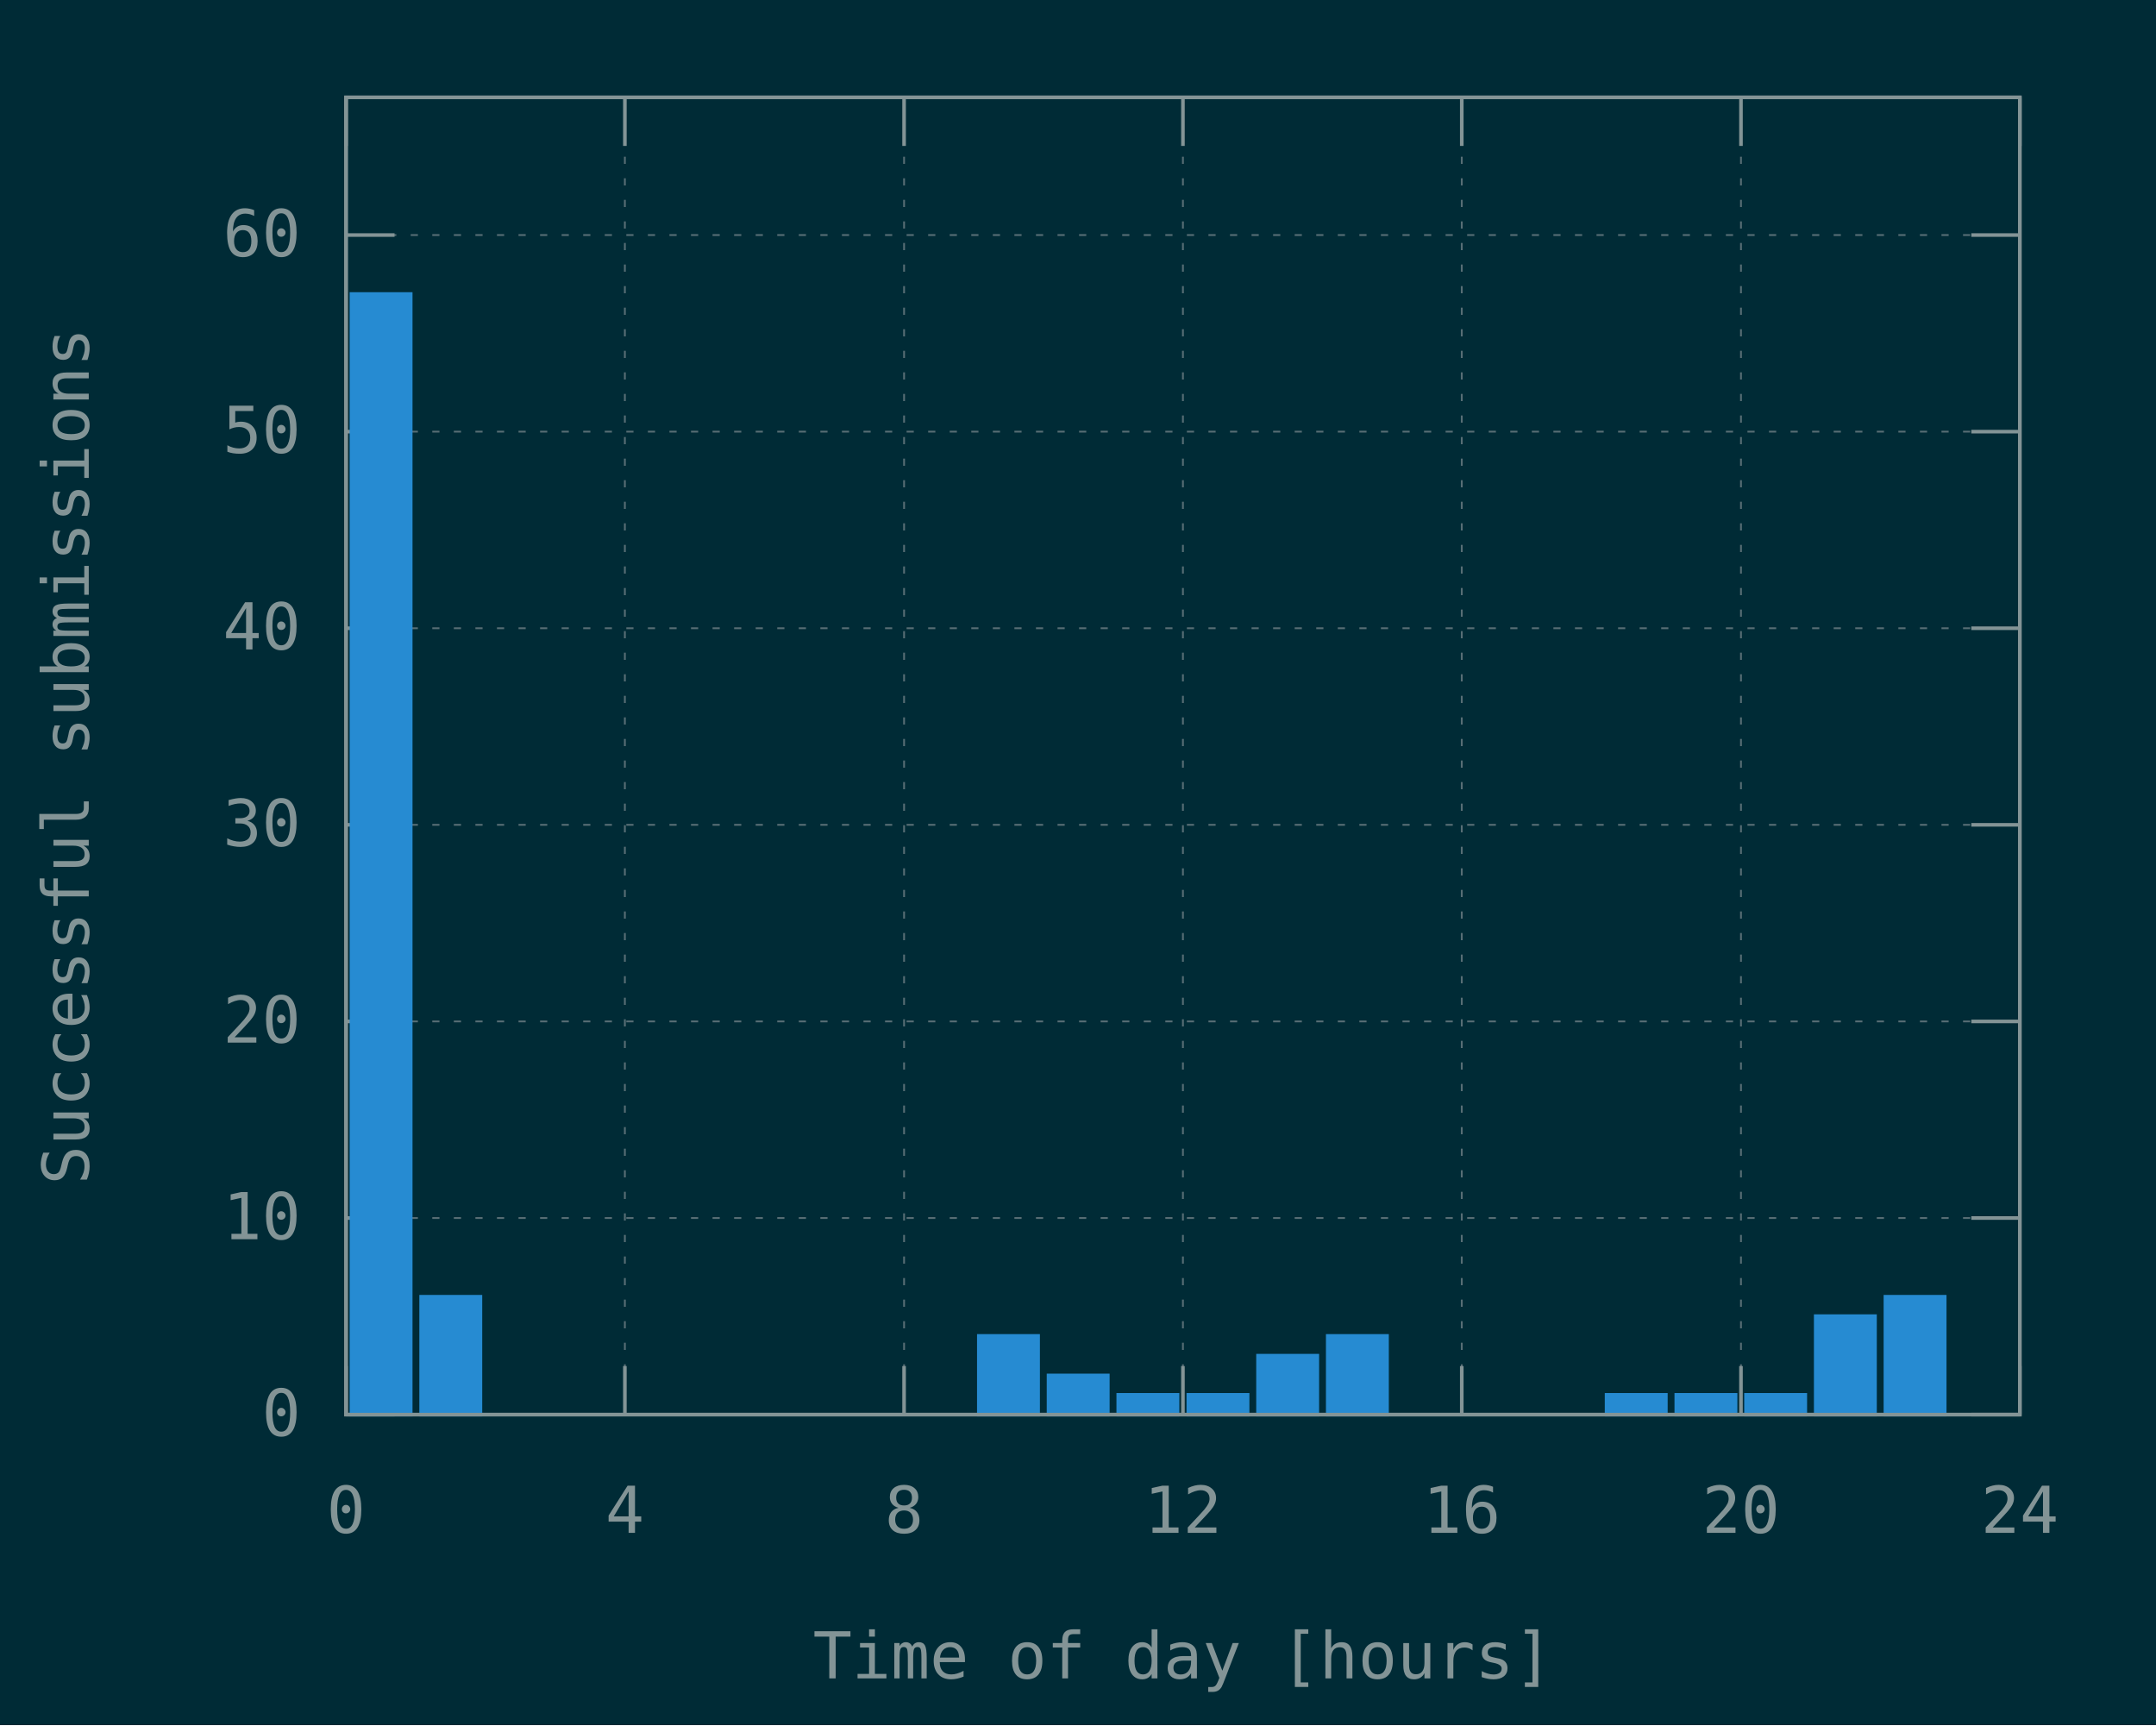
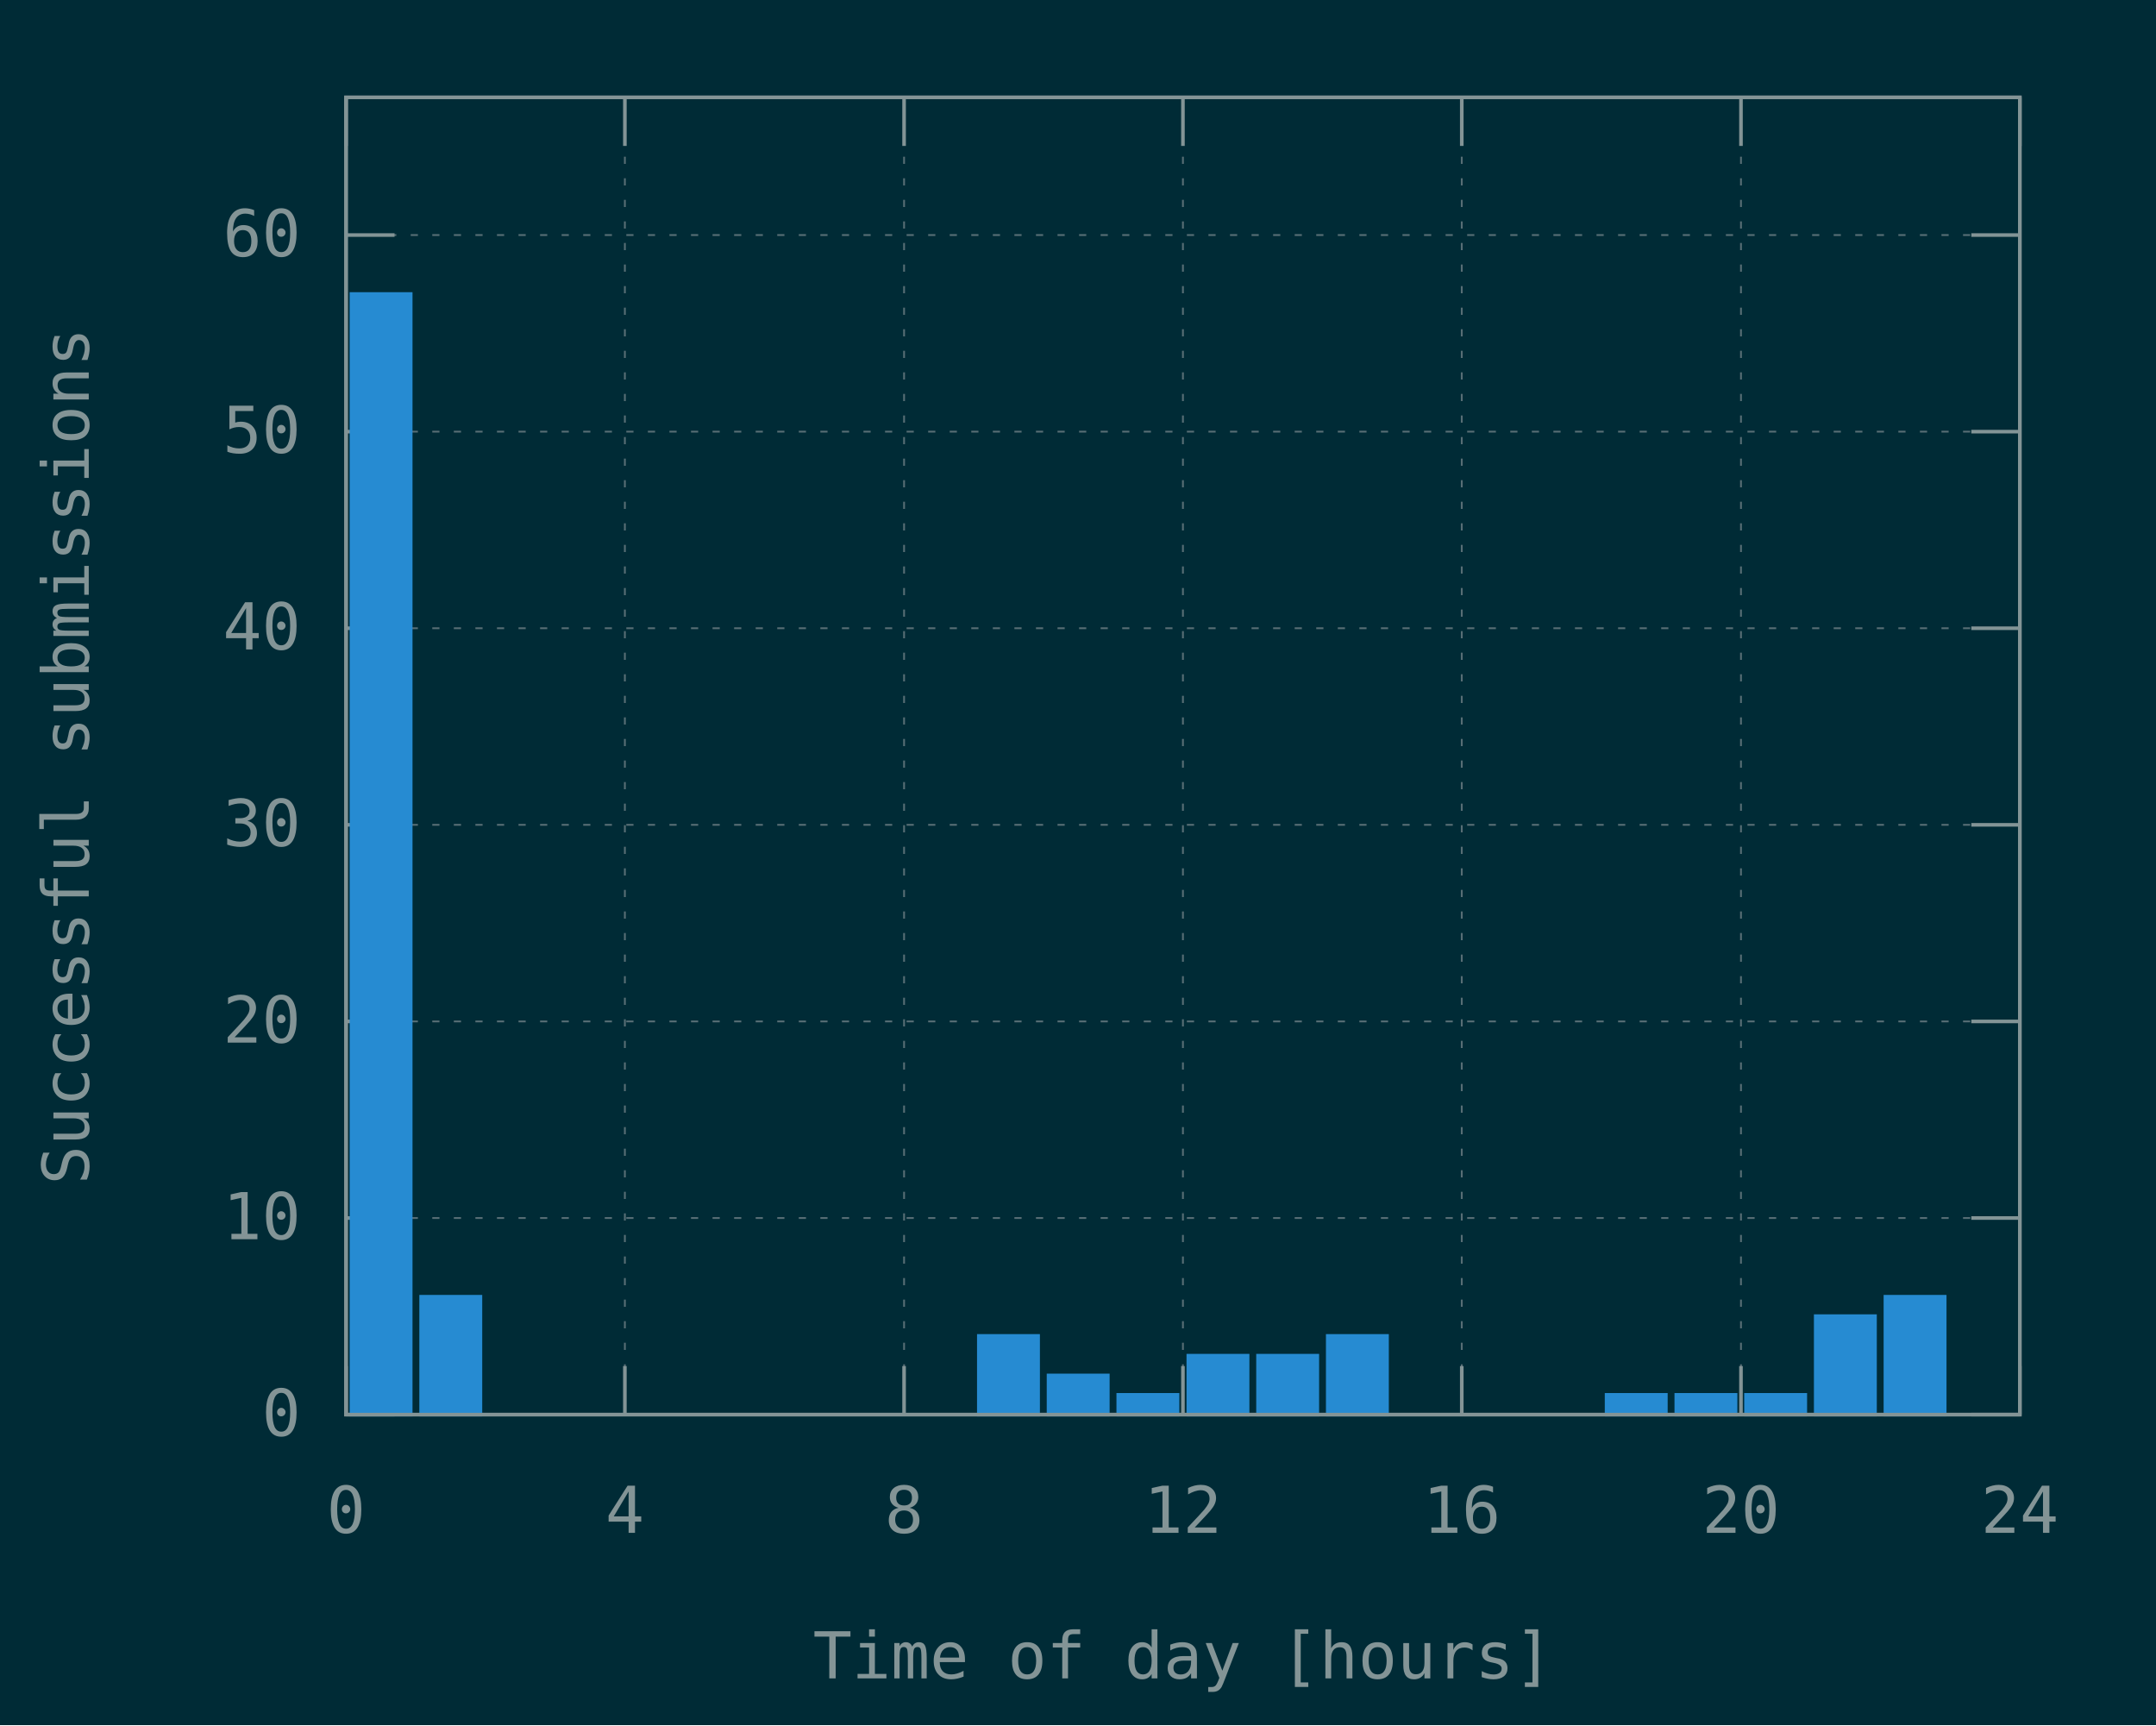
<svg xmlns="http://www.w3.org/2000/svg" xmlns:xlink="http://www.w3.org/1999/xlink" width="600" height="480" viewBox="0 0 600 480">
  <g id="gnuplot_canvas">
    <rect x="0" y="0" width="600" height="480" fill="#002b36" />
    <defs>
      <circle id="gpDot" r="0.5" stroke-width="0.5" stroke="currentColor" />
      <path id="gpPt0" stroke-width="0.148" stroke="currentColor" d="M-1,0 h2 M0,-1 v2" />
      <path id="gpPt1" stroke-width="0.148" stroke="currentColor" d="M-1,-1 L1,1 M1,-1 L-1,1" />
      <path id="gpPt2" stroke-width="0.148" stroke="currentColor" d="M-1,0 L1,0 M0,-1 L0,1 M-1,-1 L1,1 M-1,1 L1,-1" />
      <rect id="gpPt3" stroke-width="0.148" stroke="currentColor" x="-1" y="-1" width="2" height="2" />
      <rect id="gpPt4" stroke-width="0.148" stroke="currentColor" fill="currentColor" x="-1" y="-1" width="2" height="2" />
      <circle id="gpPt5" stroke-width="0.148" stroke="currentColor" cx="0" cy="0" r="1" />
      <use xlink:href="#gpPt5" id="gpPt6" fill="currentColor" stroke="none" />
      <path id="gpPt7" stroke-width="0.148" stroke="currentColor" d="M0,-1.33 L-1.33,0.67 L1.33,0.67 z" />
      <use xlink:href="#gpPt7" id="gpPt8" fill="currentColor" stroke="none" />
      <use xlink:href="#gpPt7" id="gpPt9" stroke="currentColor" transform="rotate(180)" />
      <use xlink:href="#gpPt9" id="gpPt10" fill="currentColor" stroke="none" />
      <use xlink:href="#gpPt3" id="gpPt11" stroke="currentColor" transform="rotate(45)" />
      <use xlink:href="#gpPt11" id="gpPt12" fill="currentColor" stroke="none" />
      <path id="gpPt13" stroke-width="0.148" stroke="currentColor" d="M0,1.330 L1.265,0.411 L0.782,-1.067 L-0.782,-1.076 L-1.265,0.411 z" />
      <use xlink:href="#gpPt13" id="gpPt14" fill="currentColor" stroke="none" />
      <filter id="textbox" filterUnits="objectBoundingBox" x="0" y="0" height="1" width="1">
        <feFlood flood-color="#002B36" flood-opacity="1" result="bgnd" />
        <feComposite in="SourceGraphic" in2="bgnd" operator="atop" />
      </filter>
      <filter id="greybox" filterUnits="objectBoundingBox" x="0" y="0" height="1" width="1">
        <feFlood flood-color="lightgrey" flood-opacity="1" result="grey" />
        <feComposite in="SourceGraphic" in2="grey" operator="atop" />
      </filter>
    </defs>
    <g fill="none" color="#002B36" stroke="currentColor" stroke-width="1.00" stroke-linecap="butt" stroke-linejoin="miter">
</g>
    <g fill="none" color="black" stroke="currentColor" stroke-width="1.00" stroke-linecap="butt" stroke-linejoin="miter">
</g>
    <g fill="none" color="black" stroke="rgb(131, 148, 150)" stroke-width="0.50" stroke-linecap="butt" stroke-linejoin="miter">
</g>
    <g fill="none" color="gray" stroke="currentColor" stroke-width="0.50" stroke-linecap="butt" stroke-linejoin="miter">
      <path stroke="rgb( 88, 110, 117)" stroke-dasharray="2,4" class="gridline" d="M96.3,393.6 L562.1,393.6  " />
    </g>
    <g fill="none" color="gray" stroke="rgb( 88, 110, 117)" stroke-width="1.00" stroke-linecap="butt" stroke-linejoin="miter">
</g>
    <g fill="none" color="black" stroke="currentColor" stroke-width="1.00" stroke-linecap="butt" stroke-linejoin="miter">
      <path stroke="rgb(131, 148, 150)" d="M96.3,393.6 L109.8,393.6 M562.1,393.6 L548.6,393.6  " />
      <g transform="translate(83.7,399.5)" stroke="none" fill="rgb(131,148,150)" font-family="Inconsolata" font-size="18.00" text-anchor="end">
        <text>
          <tspan font-family="Inconsolata"> 0</tspan>
        </text>
      </g>
    </g>
    <g fill="none" color="black" stroke="currentColor" stroke-width="1.00" stroke-linecap="butt" stroke-linejoin="miter">
</g>
    <g fill="none" color="black" stroke="rgb(131, 148, 150)" stroke-width="0.50" stroke-linecap="butt" stroke-linejoin="miter">
</g>
    <g fill="none" color="gray" stroke="currentColor" stroke-width="0.50" stroke-linecap="butt" stroke-linejoin="miter">
      <path stroke="rgb( 88, 110, 117)" stroke-dasharray="2,4" class="gridline" d="M96.3,338.9 L562.1,338.9  " />
    </g>
    <g fill="none" color="gray" stroke="rgb( 88, 110, 117)" stroke-width="1.00" stroke-linecap="butt" stroke-linejoin="miter">
</g>
    <g fill="none" color="black" stroke="currentColor" stroke-width="1.00" stroke-linecap="butt" stroke-linejoin="miter">
      <path stroke="rgb(131, 148, 150)" d="M96.3,338.9 L109.8,338.9 M562.1,338.9 L548.6,338.9  " />
      <g transform="translate(83.7,344.8)" stroke="none" fill="rgb(131,148,150)" font-family="Inconsolata" font-size="18.00" text-anchor="end">
        <text>
          <tspan font-family="Inconsolata"> 10</tspan>
        </text>
      </g>
    </g>
    <g fill="none" color="black" stroke="currentColor" stroke-width="1.00" stroke-linecap="butt" stroke-linejoin="miter">
</g>
    <g fill="none" color="black" stroke="rgb(131, 148, 150)" stroke-width="0.50" stroke-linecap="butt" stroke-linejoin="miter">
</g>
    <g fill="none" color="gray" stroke="currentColor" stroke-width="0.50" stroke-linecap="butt" stroke-linejoin="miter">
      <path stroke="rgb( 88, 110, 117)" stroke-dasharray="2,4" class="gridline" d="M96.3,284.2 L562.1,284.2  " />
    </g>
    <g fill="none" color="gray" stroke="rgb( 88, 110, 117)" stroke-width="1.00" stroke-linecap="butt" stroke-linejoin="miter">
</g>
    <g fill="none" color="black" stroke="currentColor" stroke-width="1.00" stroke-linecap="butt" stroke-linejoin="miter">
      <path stroke="rgb(131, 148, 150)" d="M96.3,284.2 L109.8,284.2 M562.1,284.2 L548.6,284.2  " />
      <g transform="translate(83.7,290.1)" stroke="none" fill="rgb(131,148,150)" font-family="Inconsolata" font-size="18.00" text-anchor="end">
        <text>
          <tspan font-family="Inconsolata"> 20</tspan>
        </text>
      </g>
    </g>
    <g fill="none" color="black" stroke="currentColor" stroke-width="1.00" stroke-linecap="butt" stroke-linejoin="miter">
</g>
    <g fill="none" color="black" stroke="rgb(131, 148, 150)" stroke-width="0.50" stroke-linecap="butt" stroke-linejoin="miter">
</g>
    <g fill="none" color="gray" stroke="currentColor" stroke-width="0.50" stroke-linecap="butt" stroke-linejoin="miter">
      <path stroke="rgb( 88, 110, 117)" stroke-dasharray="2,4" class="gridline" d="M96.3,229.5 L562.1,229.5  " />
    </g>
    <g fill="none" color="gray" stroke="rgb( 88, 110, 117)" stroke-width="1.00" stroke-linecap="butt" stroke-linejoin="miter">
</g>
    <g fill="none" color="black" stroke="currentColor" stroke-width="1.00" stroke-linecap="butt" stroke-linejoin="miter">
      <path stroke="rgb(131, 148, 150)" d="M96.3,229.5 L109.8,229.5 M562.1,229.5 L548.6,229.5  " />
      <g transform="translate(83.7,235.4)" stroke="none" fill="rgb(131,148,150)" font-family="Inconsolata" font-size="18.00" text-anchor="end">
        <text>
          <tspan font-family="Inconsolata"> 30</tspan>
        </text>
      </g>
    </g>
    <g fill="none" color="black" stroke="currentColor" stroke-width="1.00" stroke-linecap="butt" stroke-linejoin="miter">
</g>
    <g fill="none" color="black" stroke="rgb(131, 148, 150)" stroke-width="0.50" stroke-linecap="butt" stroke-linejoin="miter">
</g>
    <g fill="none" color="gray" stroke="currentColor" stroke-width="0.50" stroke-linecap="butt" stroke-linejoin="miter">
      <path stroke="rgb( 88, 110, 117)" stroke-dasharray="2,4" class="gridline" d="M96.3,174.8 L562.1,174.8  " />
    </g>
    <g fill="none" color="gray" stroke="rgb( 88, 110, 117)" stroke-width="1.00" stroke-linecap="butt" stroke-linejoin="miter">
</g>
    <g fill="none" color="black" stroke="currentColor" stroke-width="1.00" stroke-linecap="butt" stroke-linejoin="miter">
      <path stroke="rgb(131, 148, 150)" d="M96.3,174.8 L109.8,174.8 M562.1,174.8 L548.6,174.8  " />
      <g transform="translate(83.7,180.7)" stroke="none" fill="rgb(131,148,150)" font-family="Inconsolata" font-size="18.00" text-anchor="end">
        <text>
          <tspan font-family="Inconsolata"> 40</tspan>
        </text>
      </g>
    </g>
    <g fill="none" color="black" stroke="currentColor" stroke-width="1.00" stroke-linecap="butt" stroke-linejoin="miter">
</g>
    <g fill="none" color="black" stroke="rgb(131, 148, 150)" stroke-width="0.50" stroke-linecap="butt" stroke-linejoin="miter">
</g>
    <g fill="none" color="gray" stroke="currentColor" stroke-width="0.50" stroke-linecap="butt" stroke-linejoin="miter">
      <path stroke="rgb( 88, 110, 117)" stroke-dasharray="2,4" class="gridline" d="M96.3,120.1 L562.1,120.1  " />
    </g>
    <g fill="none" color="gray" stroke="rgb( 88, 110, 117)" stroke-width="1.00" stroke-linecap="butt" stroke-linejoin="miter">
</g>
    <g fill="none" color="black" stroke="currentColor" stroke-width="1.00" stroke-linecap="butt" stroke-linejoin="miter">
      <path stroke="rgb(131, 148, 150)" d="M96.3,120.1 L109.8,120.1 M562.1,120.1 L548.6,120.1  " />
      <g transform="translate(83.7,126.0)" stroke="none" fill="rgb(131,148,150)" font-family="Inconsolata" font-size="18.00" text-anchor="end">
        <text>
          <tspan font-family="Inconsolata"> 50</tspan>
        </text>
      </g>
    </g>
    <g fill="none" color="black" stroke="currentColor" stroke-width="1.00" stroke-linecap="butt" stroke-linejoin="miter">
</g>
    <g fill="none" color="black" stroke="rgb(131, 148, 150)" stroke-width="0.50" stroke-linecap="butt" stroke-linejoin="miter">
</g>
    <g fill="none" color="gray" stroke="currentColor" stroke-width="0.50" stroke-linecap="butt" stroke-linejoin="miter">
      <path stroke="rgb( 88, 110, 117)" stroke-dasharray="2,4" class="gridline" d="M96.3,65.4 L562.1,65.4  " />
    </g>
    <g fill="none" color="gray" stroke="rgb( 88, 110, 117)" stroke-width="1.00" stroke-linecap="butt" stroke-linejoin="miter">
</g>
    <g fill="none" color="black" stroke="currentColor" stroke-width="1.00" stroke-linecap="butt" stroke-linejoin="miter">
      <path stroke="rgb(131, 148, 150)" d="M96.3,65.4 L109.8,65.4 M562.1,65.4 L548.6,65.4  " />
      <g transform="translate(83.7,71.3)" stroke="none" fill="rgb(131,148,150)" font-family="Inconsolata" font-size="18.00" text-anchor="end">
        <text>
          <tspan font-family="Inconsolata"> 60</tspan>
        </text>
      </g>
    </g>
    <g fill="none" color="black" stroke="currentColor" stroke-width="1.00" stroke-linecap="butt" stroke-linejoin="miter">
</g>
    <g fill="none" color="black" stroke="rgb(131, 148, 150)" stroke-width="0.50" stroke-linecap="butt" stroke-linejoin="miter">
</g>
    <g fill="none" color="gray" stroke="currentColor" stroke-width="0.50" stroke-linecap="butt" stroke-linejoin="miter">
      <path stroke="rgb( 88, 110, 117)" stroke-dasharray="2,4" class="gridline" d="M96.3,393.6 L96.3,27.1  " />
    </g>
    <g fill="none" color="gray" stroke="rgb( 88, 110, 117)" stroke-width="1.00" stroke-linecap="butt" stroke-linejoin="miter">
</g>
    <g fill="none" color="black" stroke="currentColor" stroke-width="1.00" stroke-linecap="butt" stroke-linejoin="miter">
      <path stroke="rgb(131, 148, 150)" d="M96.3,393.6 L96.3,380.1 M96.3,27.1 L96.3,40.6  " />
      <g transform="translate(96.3,426.5)" stroke="none" fill="rgb(131,148,150)" font-family="Inconsolata" font-size="18.00" text-anchor="middle">
        <text>
          <tspan font-family="Inconsolata"> 0</tspan>
        </text>
      </g>
    </g>
    <g fill="none" color="black" stroke="currentColor" stroke-width="1.00" stroke-linecap="butt" stroke-linejoin="miter">
</g>
    <g fill="none" color="black" stroke="rgb(131, 148, 150)" stroke-width="0.50" stroke-linecap="butt" stroke-linejoin="miter">
</g>
    <g fill="none" color="gray" stroke="currentColor" stroke-width="0.50" stroke-linecap="butt" stroke-linejoin="miter">
      <path stroke="rgb( 88, 110, 117)" stroke-dasharray="2,4" class="gridline" d="M173.9,393.6 L173.9,27.1  " />
    </g>
    <g fill="none" color="gray" stroke="rgb( 88, 110, 117)" stroke-width="1.00" stroke-linecap="butt" stroke-linejoin="miter">
</g>
    <g fill="none" color="black" stroke="currentColor" stroke-width="1.00" stroke-linecap="butt" stroke-linejoin="miter">
      <path stroke="rgb(131, 148, 150)" d="M173.9,393.6 L173.9,380.1 M173.9,27.1 L173.9,40.6  " />
      <g transform="translate(173.9,426.5)" stroke="none" fill="rgb(131,148,150)" font-family="Inconsolata" font-size="18.00" text-anchor="middle">
        <text>
          <tspan font-family="Inconsolata"> 4</tspan>
        </text>
      </g>
    </g>
    <g fill="none" color="black" stroke="currentColor" stroke-width="1.00" stroke-linecap="butt" stroke-linejoin="miter">
</g>
    <g fill="none" color="black" stroke="rgb(131, 148, 150)" stroke-width="0.50" stroke-linecap="butt" stroke-linejoin="miter">
</g>
    <g fill="none" color="gray" stroke="currentColor" stroke-width="0.50" stroke-linecap="butt" stroke-linejoin="miter">
      <path stroke="rgb( 88, 110, 117)" stroke-dasharray="2,4" class="gridline" d="M251.6,393.6 L251.6,27.1  " />
    </g>
    <g fill="none" color="gray" stroke="rgb( 88, 110, 117)" stroke-width="1.00" stroke-linecap="butt" stroke-linejoin="miter">
</g>
    <g fill="none" color="black" stroke="currentColor" stroke-width="1.00" stroke-linecap="butt" stroke-linejoin="miter">
      <path stroke="rgb(131, 148, 150)" d="M251.6,393.6 L251.6,380.1 M251.6,27.1 L251.6,40.6  " />
      <g transform="translate(251.6,426.5)" stroke="none" fill="rgb(131,148,150)" font-family="Inconsolata" font-size="18.00" text-anchor="middle">
        <text>
          <tspan font-family="Inconsolata"> 8</tspan>
        </text>
      </g>
    </g>
    <g fill="none" color="black" stroke="currentColor" stroke-width="1.00" stroke-linecap="butt" stroke-linejoin="miter">
</g>
    <g fill="none" color="black" stroke="rgb(131, 148, 150)" stroke-width="0.50" stroke-linecap="butt" stroke-linejoin="miter">
</g>
    <g fill="none" color="gray" stroke="currentColor" stroke-width="0.50" stroke-linecap="butt" stroke-linejoin="miter">
      <path stroke="rgb( 88, 110, 117)" stroke-dasharray="2,4" class="gridline" d="M329.2,393.6 L329.2,27.1  " />
    </g>
    <g fill="none" color="gray" stroke="rgb( 88, 110, 117)" stroke-width="1.00" stroke-linecap="butt" stroke-linejoin="miter">
</g>
    <g fill="none" color="black" stroke="currentColor" stroke-width="1.00" stroke-linecap="butt" stroke-linejoin="miter">
      <path stroke="rgb(131, 148, 150)" d="M329.2,393.6 L329.2,380.1 M329.2,27.1 L329.2,40.6  " />
      <g transform="translate(329.2,426.5)" stroke="none" fill="rgb(131,148,150)" font-family="Inconsolata" font-size="18.00" text-anchor="middle">
        <text>
          <tspan font-family="Inconsolata"> 12</tspan>
        </text>
      </g>
    </g>
    <g fill="none" color="black" stroke="currentColor" stroke-width="1.00" stroke-linecap="butt" stroke-linejoin="miter">
</g>
    <g fill="none" color="black" stroke="rgb(131, 148, 150)" stroke-width="0.50" stroke-linecap="butt" stroke-linejoin="miter">
</g>
    <g fill="none" color="gray" stroke="currentColor" stroke-width="0.50" stroke-linecap="butt" stroke-linejoin="miter">
      <path stroke="rgb( 88, 110, 117)" stroke-dasharray="2,4" class="gridline" d="M406.8,393.6 L406.8,27.1  " />
    </g>
    <g fill="none" color="gray" stroke="rgb( 88, 110, 117)" stroke-width="1.00" stroke-linecap="butt" stroke-linejoin="miter">
</g>
    <g fill="none" color="black" stroke="currentColor" stroke-width="1.00" stroke-linecap="butt" stroke-linejoin="miter">
      <path stroke="rgb(131, 148, 150)" d="M406.8,393.6 L406.8,380.1 M406.8,27.1 L406.8,40.6  " />
      <g transform="translate(406.8,426.5)" stroke="none" fill="rgb(131,148,150)" font-family="Inconsolata" font-size="18.00" text-anchor="middle">
        <text>
          <tspan font-family="Inconsolata"> 16</tspan>
        </text>
      </g>
    </g>
    <g fill="none" color="black" stroke="currentColor" stroke-width="1.00" stroke-linecap="butt" stroke-linejoin="miter">
</g>
    <g fill="none" color="black" stroke="rgb(131, 148, 150)" stroke-width="0.50" stroke-linecap="butt" stroke-linejoin="miter">
</g>
    <g fill="none" color="gray" stroke="currentColor" stroke-width="0.50" stroke-linecap="butt" stroke-linejoin="miter">
      <path stroke="rgb( 88, 110, 117)" stroke-dasharray="2,4" class="gridline" d="M484.5,393.6 L484.5,40.6 L484.5,27.1  " />
    </g>
    <g fill="none" color="gray" stroke="rgb( 88, 110, 117)" stroke-width="1.00" stroke-linecap="butt" stroke-linejoin="miter">
</g>
    <g fill="none" color="black" stroke="currentColor" stroke-width="1.00" stroke-linecap="butt" stroke-linejoin="miter">
      <path stroke="rgb(131, 148, 150)" d="M484.5,393.6 L484.5,380.1 M484.5,27.1 L484.5,40.6  " />
      <g transform="translate(484.5,426.5)" stroke="none" fill="rgb(131,148,150)" font-family="Inconsolata" font-size="18.00" text-anchor="middle">
        <text>
          <tspan font-family="Inconsolata"> 20</tspan>
        </text>
      </g>
    </g>
    <g fill="none" color="black" stroke="currentColor" stroke-width="1.00" stroke-linecap="butt" stroke-linejoin="miter">
</g>
    <g fill="none" color="black" stroke="rgb(131, 148, 150)" stroke-width="0.50" stroke-linecap="butt" stroke-linejoin="miter">
</g>
    <g fill="none" color="gray" stroke="currentColor" stroke-width="0.50" stroke-linecap="butt" stroke-linejoin="miter">
      <path stroke="rgb( 88, 110, 117)" stroke-dasharray="2,4" class="gridline" d="M562.1,393.6 L562.1,27.1  " />
    </g>
    <g fill="none" color="gray" stroke="rgb( 88, 110, 117)" stroke-width="1.00" stroke-linecap="butt" stroke-linejoin="miter">
</g>
    <g fill="none" color="black" stroke="currentColor" stroke-width="1.00" stroke-linecap="butt" stroke-linejoin="miter">
      <path stroke="rgb(131, 148, 150)" d="M562.1,393.6 L562.1,380.1 M562.1,27.1 L562.1,40.6  " />
      <g transform="translate(562.1,426.5)" stroke="none" fill="rgb(131,148,150)" font-family="Inconsolata" font-size="18.00" text-anchor="middle">
        <text>
          <tspan font-family="Inconsolata"> 24</tspan>
        </text>
      </g>
    </g>
    <g fill="none" color="black" stroke="currentColor" stroke-width="1.00" stroke-linecap="butt" stroke-linejoin="miter">
</g>
    <g fill="none" color="black" stroke="currentColor" stroke-width="1.00" stroke-linecap="butt" stroke-linejoin="miter">
      <path stroke="rgb(131, 148, 150)" d="M96.3,27.1 L96.3,393.6 L562.1,393.6 L562.1,27.1 L96.3,27.1 Z  " />
    </g>
    <g fill="none" color="black" stroke="currentColor" stroke-width="1.00" stroke-linecap="butt" stroke-linejoin="miter">
      <g transform="translate(24.7,210.4) rotate(270)" stroke="none" fill="rgb(131,148,150)" font-family="Inconsolata" font-size="18.00" text-anchor="middle">
        <text>
          <tspan font-family="Inconsolata">Successful submissions</tspan>
        </text>
      </g>
    </g>
    <g fill="none" color="black" stroke="currentColor" stroke-width="1.00" stroke-linecap="butt" stroke-linejoin="miter">
      <g transform="translate(329.2,467.0)" stroke="none" fill="rgb(131,148,150)" font-family="Inconsolata" font-size="18.00" text-anchor="middle">
        <text>
          <tspan font-family="Inconsolata">Time of day [hours]</tspan>
        </text>
      </g>
    </g>
    <g fill="none" color="black" stroke="currentColor" stroke-width="1.00" stroke-linecap="butt" stroke-linejoin="miter">
</g>
    <g id="gnuplot_plot_1">
      <g fill="none" color="black" stroke="currentColor" stroke-width="1.00" stroke-linecap="butt" stroke-linejoin="miter">
        <g stroke="none" shape-rendering="crispEdges">
          <polygon fill="rgb( 38, 139, 210)" points="97.8,393.6 114.4,393.6 114.4,81.7 97.8,81.7 " />
        </g>
        <path stroke="rgb( 38, 139, 210)" d="M97.8,393.6 L97.8,81.8 L114.3,81.8 L114.3,393.6 L97.8,393.6 Z  " />
        <g stroke="none" shape-rendering="crispEdges">
          <polygon fill="rgb( 38, 139, 210)" points="117.2,393.6 133.8,393.6 133.8,360.7 117.2,360.7 " />
        </g>
        <path stroke="rgb( 38, 139, 210)" d="M117.2,393.6 L117.2,360.8 L133.7,360.8 L133.7,393.6 L117.2,393.6 Z  " />
        <g stroke="none" shape-rendering="crispEdges">
          <polygon fill="rgb( 38, 139, 210)" points="272.4,393.6 289.0,393.6 289.0,371.6 272.4,371.6 " />
        </g>
        <path stroke="rgb( 38, 139, 210)" d="M272.4,393.6 L272.4,371.7 L288.9,371.7 L288.9,393.6 L272.4,393.6 Z  " />
        <g stroke="none" shape-rendering="crispEdges">
          <polygon fill="rgb( 38, 139, 210)" points="291.8,393.6 308.4,393.6 308.4,382.6 291.8,382.6 " />
        </g>
        <path stroke="rgb( 38, 139, 210)" d="M291.8,393.6 L291.8,382.7 L308.3,382.7 L308.3,393.6 L291.8,393.6 Z  " />
        <g stroke="none" shape-rendering="crispEdges">
          <polygon fill="rgb( 38, 139, 210)" points="311.2,393.6 327.8,393.6 327.8,388.0 311.2,388.0 " />
        </g>
        <path stroke="rgb( 38, 139, 210)" d="M311.2,393.6 L311.2,388.1 L327.7,388.1 L327.7,393.6 L311.2,393.6 Z  " />
        <g stroke="none" shape-rendering="crispEdges">
-           <polygon fill="rgb( 38, 139, 210)" points="330.7,393.6 347.3,393.6 347.3,388.0 330.7,388.0 " />
-         </g>
-         <path stroke="rgb( 38, 139, 210)" d="M330.7,393.6 L330.7,388.1 L347.2,388.1 L347.2,393.6 L330.7,393.6 Z  " />
+           <polygon fill="rgb( 38, 139, 210)" points="330.7,393.6 347.3,393.6 347.3,377.1 330.7,377.1 " />
+         </g>
+         <path stroke="rgb( 38, 139, 210)" d="M330.7,393.6 L330.7,377.2 L347.2,377.2 L347.2,393.6 L330.7,393.6 Z  " />
        <g stroke="none" shape-rendering="crispEdges">
          <polygon fill="rgb( 38, 139, 210)" points="350.1,393.6 366.7,393.6 366.7,377.1 350.1,377.1 " />
        </g>
        <path stroke="rgb( 38, 139, 210)" d="M350.1,393.6 L350.1,377.2 L366.6,377.2 L366.6,393.6 L350.1,393.6 Z  " />
        <g stroke="none" shape-rendering="crispEdges">
          <polygon fill="rgb( 38, 139, 210)" points="369.5,393.6 386.1,393.6 386.1,371.6 369.5,371.6 " />
        </g>
        <path stroke="rgb( 38, 139, 210)" d="M369.5,393.6 L369.5,371.7 L386.0,371.7 L386.0,393.6 L369.5,393.6 Z  " />
        <g stroke="none" shape-rendering="crispEdges">
          <polygon fill="rgb( 38, 139, 210)" points="447.1,393.6 463.7,393.6 463.7,388.0 447.1,388.0 " />
        </g>
        <path stroke="rgb( 38, 139, 210)" d="M447.1,393.6 L447.1,388.1 L463.6,388.1 L463.6,393.6 L447.1,393.6 Z  " />
        <g stroke="none" shape-rendering="crispEdges">
          <polygon fill="rgb( 38, 139, 210)" points="466.5,393.6 483.1,393.6 483.1,388.0 466.5,388.0 " />
        </g>
        <path stroke="rgb( 38, 139, 210)" d="M466.5,393.6 L466.5,388.1 L483.0,388.1 L483.0,393.6 L466.5,393.6 Z  " />
        <g stroke="none" shape-rendering="crispEdges">
          <polygon fill="rgb( 38, 139, 210)" points="485.9,393.6 502.5,393.6 502.5,388.0 485.9,388.0 " />
        </g>
        <path stroke="rgb( 38, 139, 210)" d="M485.9,393.6 L485.9,388.1 L502.4,388.1 L502.4,393.6 L485.9,393.6 Z  " />
        <g stroke="none" shape-rendering="crispEdges">
          <polygon fill="rgb( 38, 139, 210)" points="505.3,393.6 521.9,393.6 521.9,366.1 505.3,366.1 " />
        </g>
        <path stroke="rgb( 38, 139, 210)" d="M505.3,393.6 L505.3,366.2 L521.8,366.2 L521.8,393.6 L505.3,393.6 Z  " />
        <g stroke="none" shape-rendering="crispEdges">
          <polygon fill="rgb( 38, 139, 210)" points="524.7,393.6 541.3,393.6 541.3,360.7 524.7,360.7 " />
        </g>
        <path stroke="rgb( 38, 139, 210)" d="M524.7,393.6 L524.7,360.8 L541.2,360.8 L541.2,393.6 L524.7,393.6 Z  " />
      </g>
    </g>
    <g fill="none" color="#002B36" stroke="rgb( 38, 139, 210)" stroke-width="2.00" stroke-linecap="butt" stroke-linejoin="miter">
</g>
    <g fill="none" color="black" stroke="currentColor" stroke-width="2.00" stroke-linecap="butt" stroke-linejoin="miter">
</g>
    <g fill="none" color="black" stroke="black" stroke-width="1.00" stroke-linecap="butt" stroke-linejoin="miter">
</g>
    <g fill="none" color="black" stroke="currentColor" stroke-width="1.00" stroke-linecap="butt" stroke-linejoin="miter">
      <path stroke="rgb(131, 148, 150)" d="M96.3,27.1 L96.3,393.6 L562.1,393.6 L562.1,27.1 L96.3,27.1 Z  " />
    </g>
    <g fill="none" color="black" stroke="currentColor" stroke-width="1.00" stroke-linecap="butt" stroke-linejoin="miter">
</g>
  </g>
</svg>
